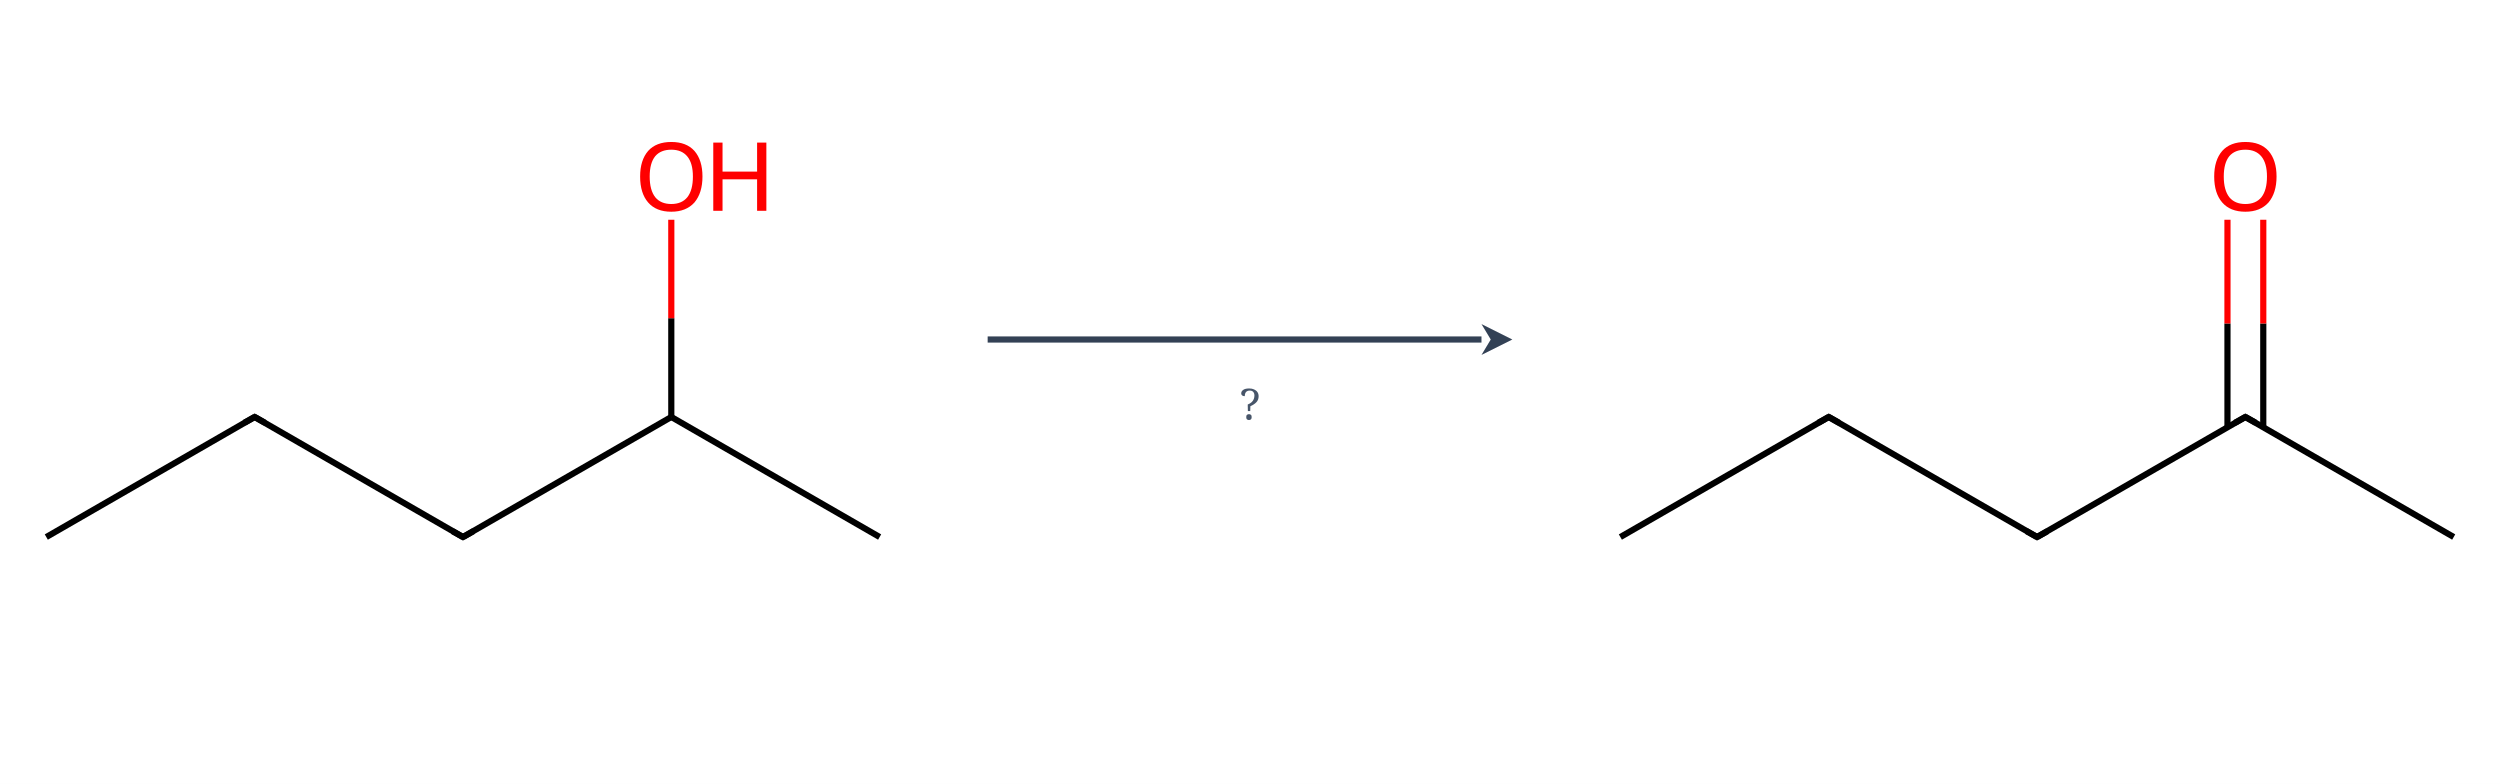
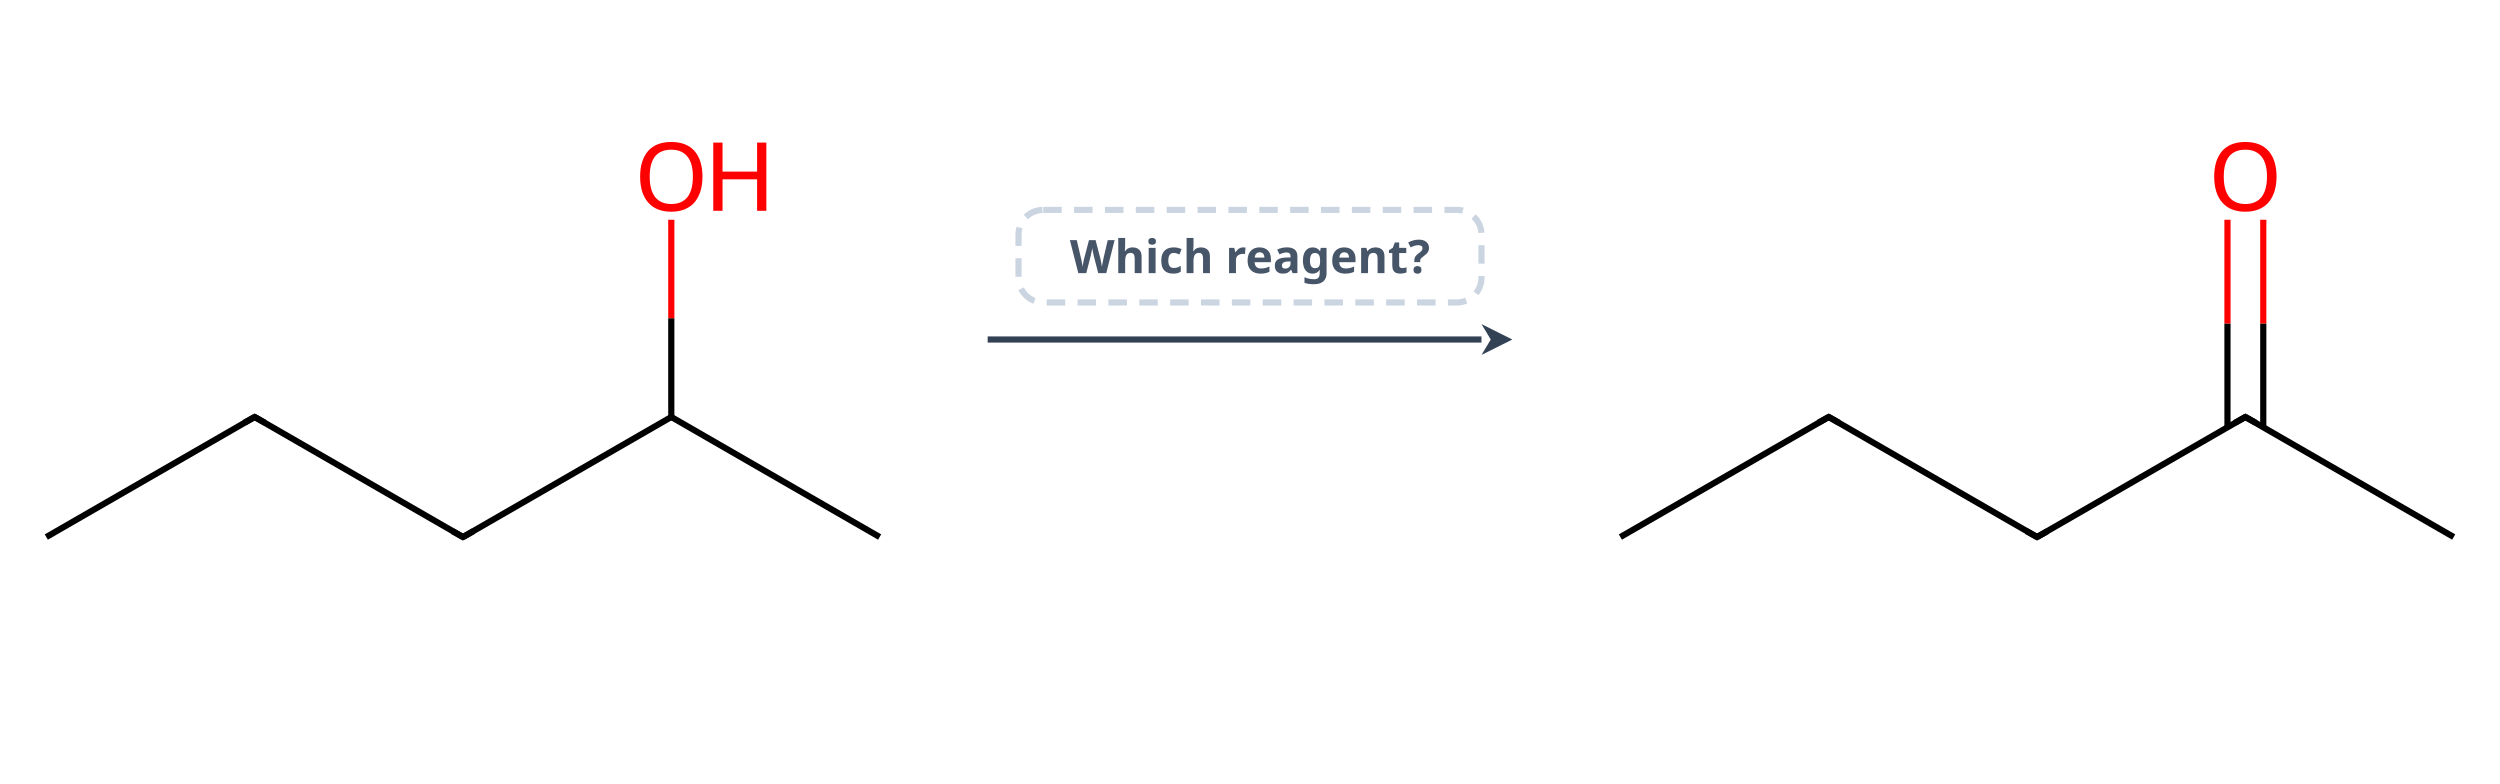
<svg xmlns="http://www.w3.org/2000/svg" width="810" height="254" viewBox="0 0 810 254">
  <rect width="810" height="254" fill="white" />
  <g>
    <path class="bond-0 atom-0 atom-1" d="M 15.0,174.0 L 82.5,135.1" style="fill:none;fill-rule:evenodd;stroke:#000000;stroke-width:2.0px;stroke-linecap:butt;stroke-linejoin:miter;stroke-opacity:1" />
    <path class="bond-1 atom-1 atom-2" d="M 82.5,135.1 L 150.0,174.0" style="fill:none;fill-rule:evenodd;stroke:#000000;stroke-width:2.0px;stroke-linecap:butt;stroke-linejoin:miter;stroke-opacity:1" />
    <path class="bond-2 atom-2 atom-3" d="M 150.0,174.0 L 217.5,135.1" style="fill:none;fill-rule:evenodd;stroke:#000000;stroke-width:2.0px;stroke-linecap:butt;stroke-linejoin:miter;stroke-opacity:1" />
    <path class="bond-3 atom-3 atom-4" d="M 217.5,135.1 L 285.0,174.0" style="fill:none;fill-rule:evenodd;stroke:#000000;stroke-width:2.0px;stroke-linecap:butt;stroke-linejoin:miter;stroke-opacity:1" />
    <path class="bond-4 atom-3 atom-5" d="M 217.5,135.1 L 217.5,103.1" style="fill:none;fill-rule:evenodd;stroke:#000000;stroke-width:2.0px;stroke-linecap:butt;stroke-linejoin:miter;stroke-opacity:1" />
    <path class="bond-4 atom-3 atom-5" d="M 217.5,103.1 L 217.5,71.2" style="fill:none;fill-rule:evenodd;stroke:#FF0000;stroke-width:2.0px;stroke-linecap:butt;stroke-linejoin:miter;stroke-opacity:1" />
    <path d="M 79.1,137.0 L 82.5,135.1 L 85.9,137.0" style="fill:none;stroke:#000000;stroke-width:2.0px;stroke-linecap:butt;stroke-linejoin:miter;stroke-miterlimit:10;stroke-opacity:1;" />
    <path d="M 146.6,172.1 L 150.0,174.0 L 153.4,172.1" style="fill:none;stroke:#000000;stroke-width:2.0px;stroke-linecap:butt;stroke-linejoin:miter;stroke-miterlimit:10;stroke-opacity:1;" />
    <path class="atom-5" d="M 207.4 57.2 Q 207.4 51.9, 210.0 48.9 Q 212.6 46.0, 217.5 46.0 Q 222.4 46.0, 225.0 48.9 Q 227.6 51.9, 227.6 57.2 Q 227.6 62.5, 225.0 65.6 Q 222.3 68.6, 217.5 68.6 Q 212.6 68.6, 210.0 65.6 Q 207.4 62.6, 207.4 57.2 M 217.5 66.1 Q 220.9 66.1, 222.7 63.9 Q 224.5 61.6, 224.5 57.2 Q 224.5 52.9, 222.7 50.7 Q 220.9 48.5, 217.5 48.5 Q 214.1 48.5, 212.3 50.6 Q 210.5 52.8, 210.5 57.2 Q 210.5 61.6, 212.3 63.9 Q 214.1 66.1, 217.5 66.1 " fill="#FF0000" />
    <path class="atom-5" d="M 231.1 46.2 L 234.1 46.2 L 234.1 55.6 L 245.3 55.6 L 245.3 46.2 L 248.3 46.2 L 248.3 68.3 L 245.3 68.3 L 245.3 58.1 L 234.1 58.1 L 234.1 68.3 L 231.1 68.3 L 231.1 46.2 " fill="#FF0000" />
  </g>
  <g transform="translate(510,0)">
    <path class="bond-0 atom-0 atom-1" d="M 15.0,174.0 L 82.5,135.1" style="fill:none;fill-rule:evenodd;stroke:#000000;stroke-width:2.0px;stroke-linecap:butt;stroke-linejoin:miter;stroke-opacity:1" />
    <path class="bond-1 atom-1 atom-2" d="M 82.5,135.1 L 150.0,174.0" style="fill:none;fill-rule:evenodd;stroke:#000000;stroke-width:2.0px;stroke-linecap:butt;stroke-linejoin:miter;stroke-opacity:1" />
    <path class="bond-2 atom-2 atom-3" d="M 150.0,174.0 L 217.5,135.1" style="fill:none;fill-rule:evenodd;stroke:#000000;stroke-width:2.0px;stroke-linecap:butt;stroke-linejoin:miter;stroke-opacity:1" />
    <path class="bond-3 atom-3 atom-4" d="M 217.5,135.1 L 285.0,174.0" style="fill:none;fill-rule:evenodd;stroke:#000000;stroke-width:2.0px;stroke-linecap:butt;stroke-linejoin:miter;stroke-opacity:1" />
    <path class="bond-4 atom-3 atom-5" d="M 223.3,138.4 L 223.3,104.8" style="fill:none;fill-rule:evenodd;stroke:#000000;stroke-width:2.0px;stroke-linecap:butt;stroke-linejoin:miter;stroke-opacity:1" />
    <path class="bond-4 atom-3 atom-5" d="M 223.3,104.8 L 223.3,71.2" style="fill:none;fill-rule:evenodd;stroke:#FF0000;stroke-width:2.0px;stroke-linecap:butt;stroke-linejoin:miter;stroke-opacity:1" />
    <path class="bond-4 atom-3 atom-5" d="M 211.7,138.4 L 211.7,104.8" style="fill:none;fill-rule:evenodd;stroke:#000000;stroke-width:2.0px;stroke-linecap:butt;stroke-linejoin:miter;stroke-opacity:1" />
    <path class="bond-4 atom-3 atom-5" d="M 211.7,104.8 L 211.7,71.2" style="fill:none;fill-rule:evenodd;stroke:#FF0000;stroke-width:2.0px;stroke-linecap:butt;stroke-linejoin:miter;stroke-opacity:1" />
    <path d="M 79.1,137.0 L 82.5,135.1 L 85.9,137.0" style="fill:none;stroke:#000000;stroke-width:2.0px;stroke-linecap:butt;stroke-linejoin:miter;stroke-miterlimit:10;stroke-opacity:1;" />
    <path d="M 146.6,172.1 L 150.0,174.0 L 153.4,172.1" style="fill:none;stroke:#000000;stroke-width:2.0px;stroke-linecap:butt;stroke-linejoin:miter;stroke-miterlimit:10;stroke-opacity:1;" />
    <path d="M 214.1,137.0 L 217.5,135.1 L 220.9,137.0" style="fill:none;stroke:#000000;stroke-width:2.0px;stroke-linecap:butt;stroke-linejoin:miter;stroke-miterlimit:10;stroke-opacity:1;" />
    <path class="atom-5" d="M 207.4 57.2 Q 207.4 51.9, 210.0 48.9 Q 212.6 46.0, 217.5 46.0 Q 222.4 46.0, 225.0 48.9 Q 227.6 51.9, 227.6 57.2 Q 227.6 62.5, 225.0 65.6 Q 222.3 68.6, 217.5 68.6 Q 212.6 68.6, 210.0 65.6 Q 207.4 62.6, 207.4 57.2 M 217.5 66.1 Q 220.9 66.1, 222.7 63.9 Q 224.5 61.6, 224.5 57.2 Q 224.5 52.9, 222.7 50.7 Q 220.9 48.5, 217.5 48.5 Q 214.1 48.5, 212.3 50.6 Q 210.5 52.8, 210.5 57.2 Q 210.5 61.6, 212.3 63.9 Q 214.1 66.1, 217.5 66.1 " fill="#FF0000" />
  </g>
  <line x1="320" y1="110.0" x2="480" y2="110.0" stroke="#334155" stroke-width="2" />
  <path d="M480,105.0 L490,110.0 L480,115.0 L483,110.0 Z" fill="#334155" />
-   <text x="405.0" y="136.0" text-anchor="middle" font-family="Georgia, serif" font-size="14" fill="#475569">?</text>
+   <rect x="330.0" y="68.0" width="150" height="30" rx="8" fill="white" stroke="#cbd5e1" stroke-width="2" stroke-dasharray="6 4" />
+   <text x="405.0" y="88.5" text-anchor="middle" font-family="Nunito, ui-rounded, system-ui, Segoe UI, sans-serif" font-size="15" font-weight="800" fill="#475569">Which reagent?</text>
</svg>
